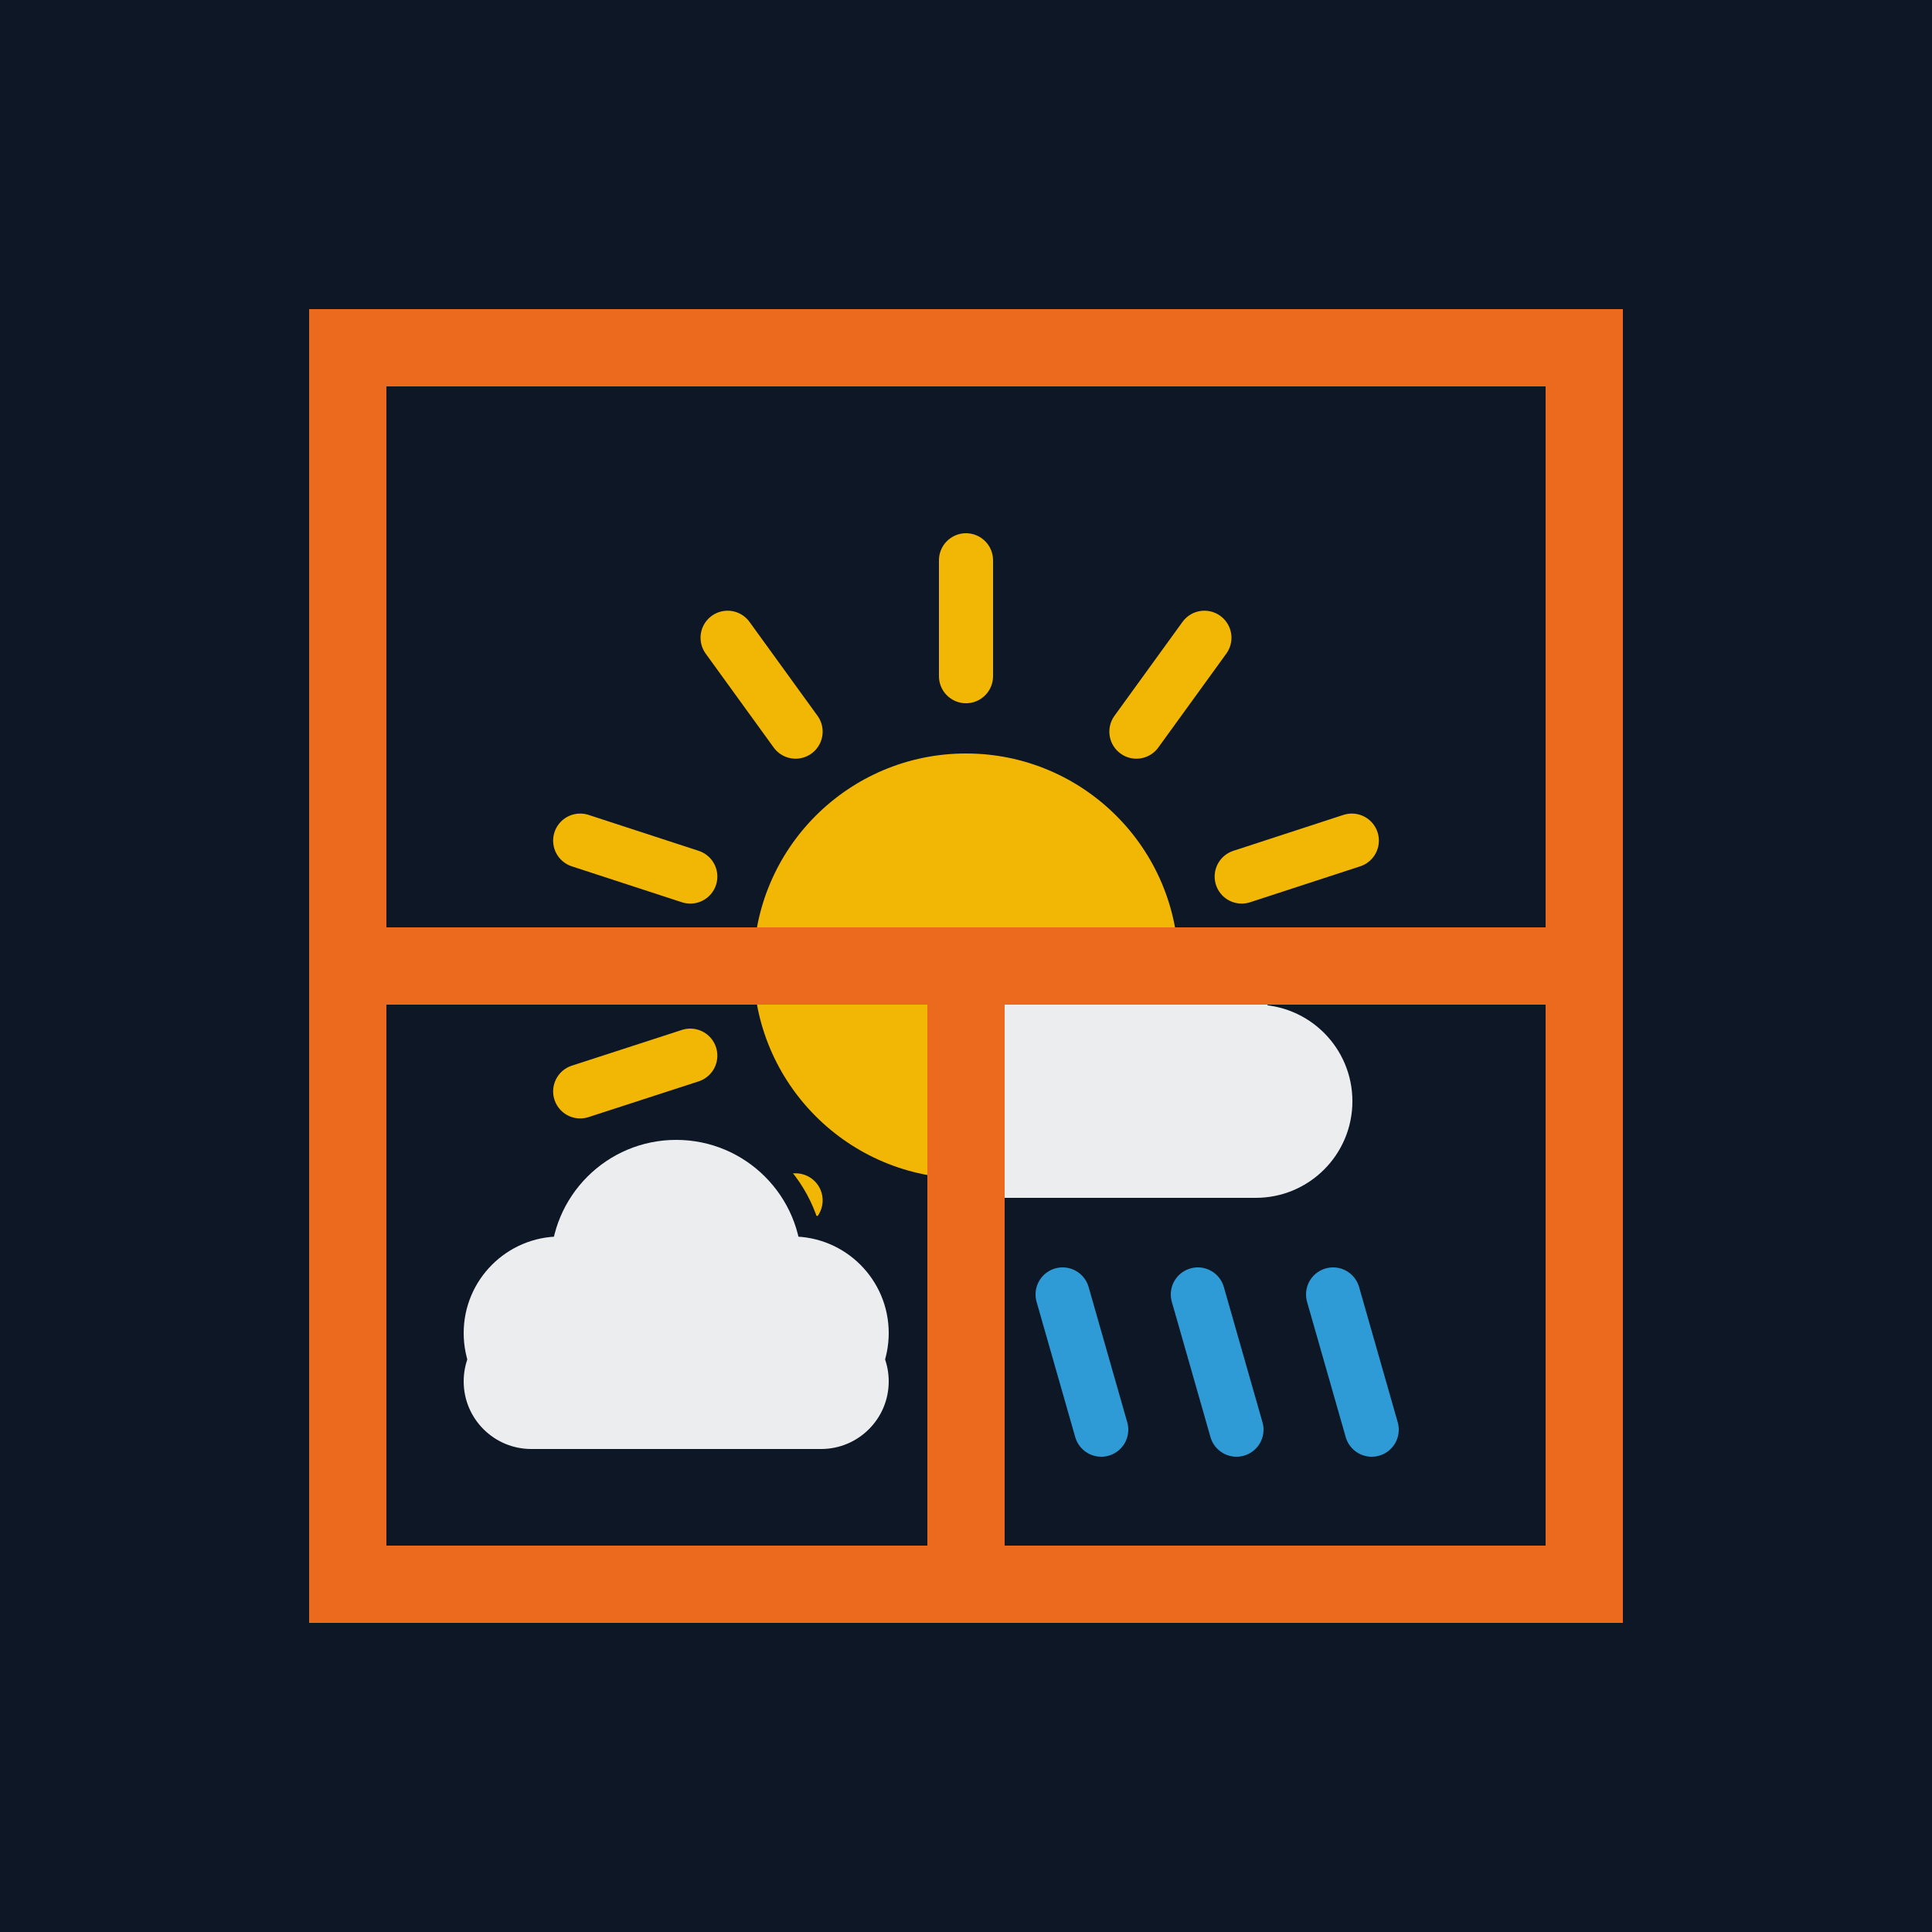
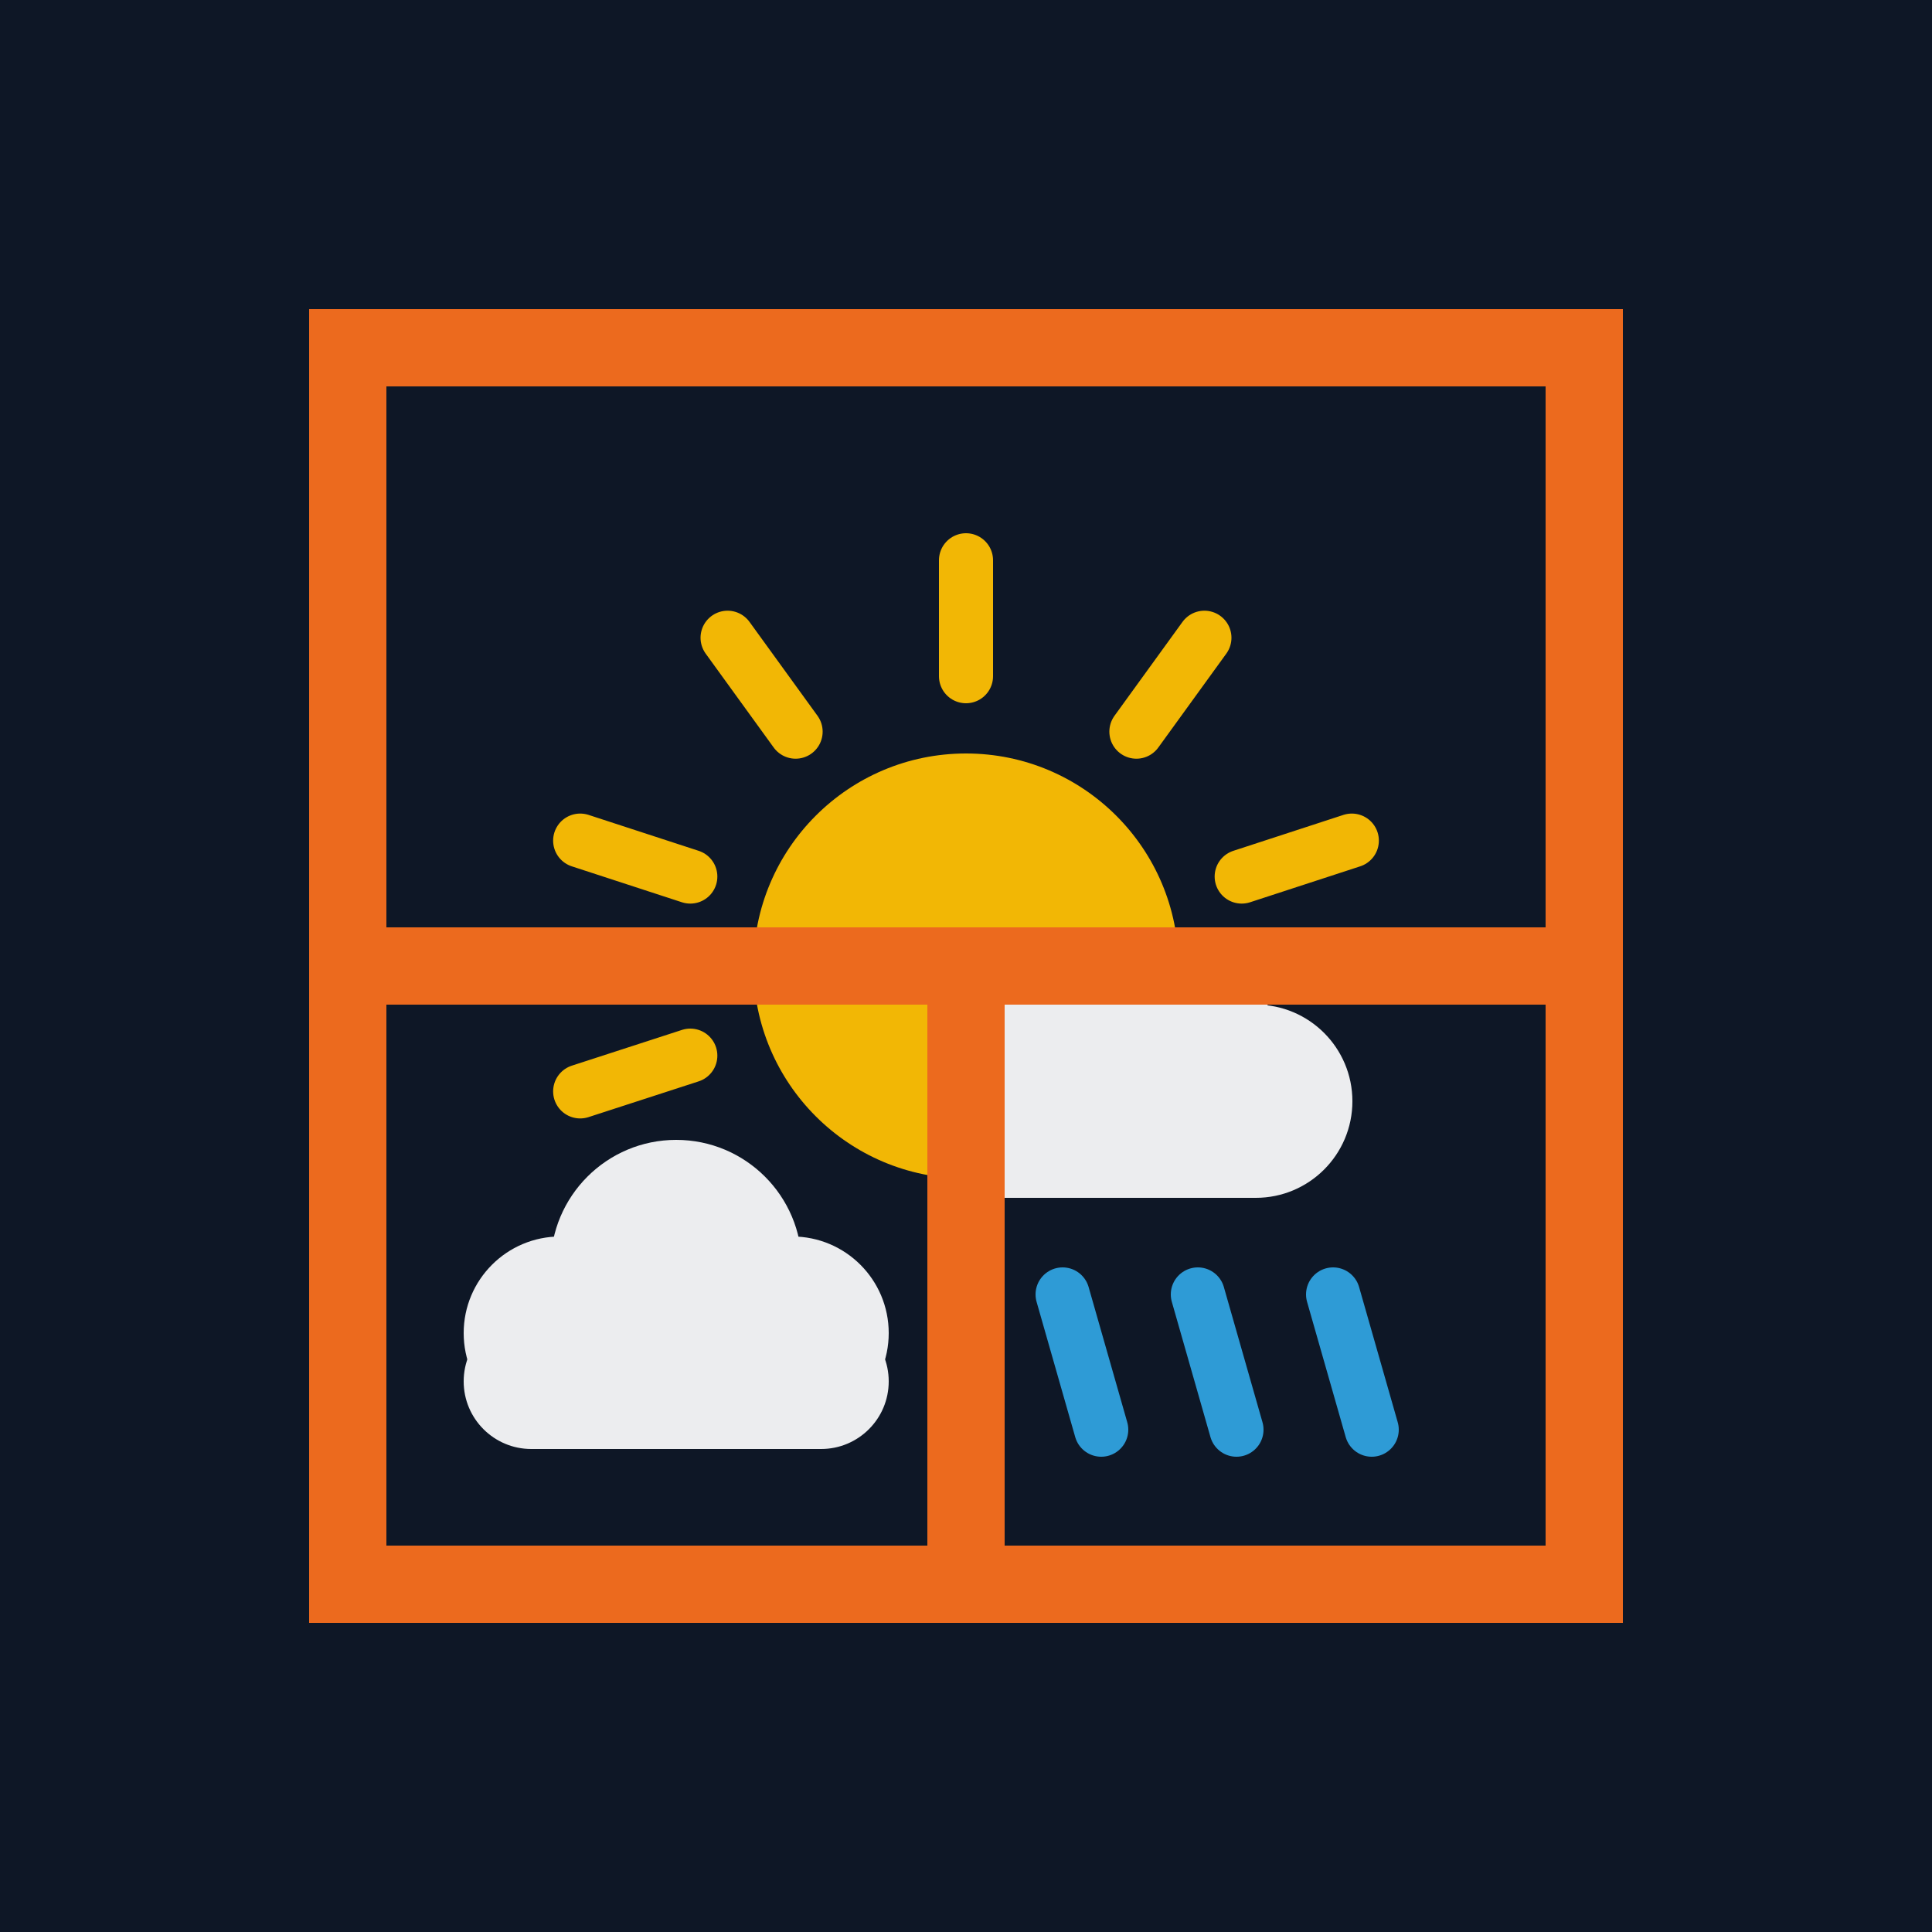
<svg xmlns="http://www.w3.org/2000/svg" width="512" height="512" viewBox="0 0 100 100">
  <rect width="100" height="100" fill="#0E1726" />
  <defs>
    <clipPath id="top">
      <rect x="18" y="18" width="64" height="30.8" />
    </clipPath>
    <clipPath id="bl">
      <rect x="18" y="51.2" width="30.8" height="30.8" />
    </clipPath>
    <clipPath id="br">
      <rect x="51.2" y="51.2" width="30.8" height="30.8" />
    </clipPath>
  </defs>
  <g clip-path="url(#top)" fill="#F2B705">
    <circle cx="50" cy="50" r="11" />
    <path d="M50 35 L50 29 M58.82 37.87 L62.34 33.01 M41.18 37.87 L37.66 33.01 M64.27 45.37 L69.97 43.51 M35.73 45.37 L30.03 43.51" fill="none" stroke="#F2B705" stroke-width="2.8" stroke-linecap="round" />
  </g>
  <g clip-path="url(#bl)" fill="#F2B705">
    <circle cx="50" cy="50" r="11" />
-     <path d="M41.18 62.13 L37.66 66.99 M35.73 54.64 L30.03 56.49" fill="none" stroke="#F2B705" stroke-width="2.8" stroke-linecap="round" />
+     <path d="M35.73 54.64 L30.03 56.49" fill="none" stroke="#F2B705" stroke-width="2.8" stroke-linecap="round" />
    <g stroke="#0E1726" stroke-width="2.4">
      <circle cx="29" cy="69" r="5" />
      <circle cx="35" cy="65.5" r="6.5" />
      <circle cx="41" cy="69" r="5" />
      <rect x="24" y="68" width="22" height="7" rx="3.5" />
    </g>
    <g fill="#ECEDEF">
      <circle cx="29" cy="69" r="5" />
      <circle cx="35" cy="65.5" r="6.5" />
      <circle cx="41" cy="69" r="5" />
      <rect x="24" y="68" width="22" height="7" rx="3.5" />
    </g>
  </g>
  <g clip-path="url(#br)" fill="#ECEDEF">
    <circle cx="45" cy="50" r="8" />
    <circle cx="57" cy="48" r="9.5" />
    <rect x="35" y="52" width="35" height="10" rx="5" />
    <path d="M55 67 L57 74 M62 67 L64 74 M69 67 L71 74" fill="none" stroke="#2E9BD6" stroke-width="2.8" stroke-linecap="round" />
  </g>
  <g stroke="#EC6A1E" stroke-width="4" fill="none" stroke-linecap="square">
    <line x1="50" y1="50" x2="50" y2="82" />
    <line x1="18" y1="50" x2="82" y2="50" />
    <rect x="18" y="18" width="64" height="64" />
  </g>
</svg>
